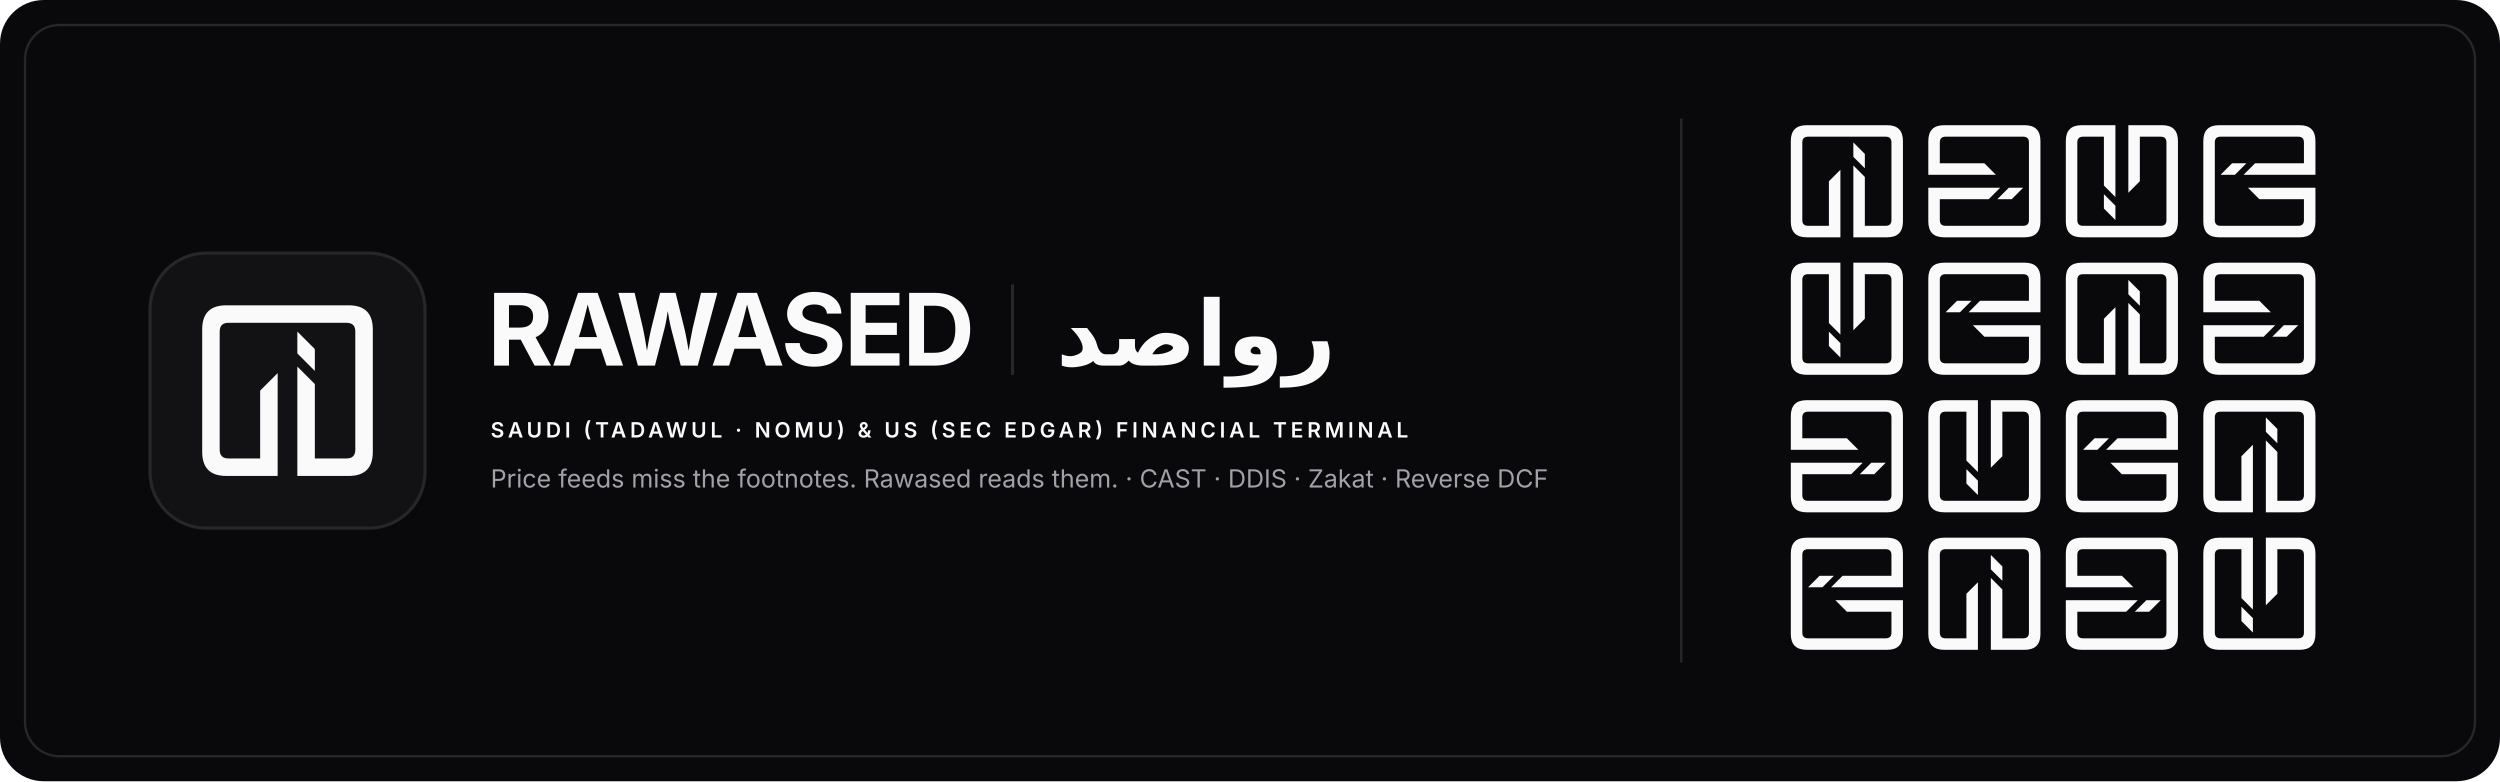
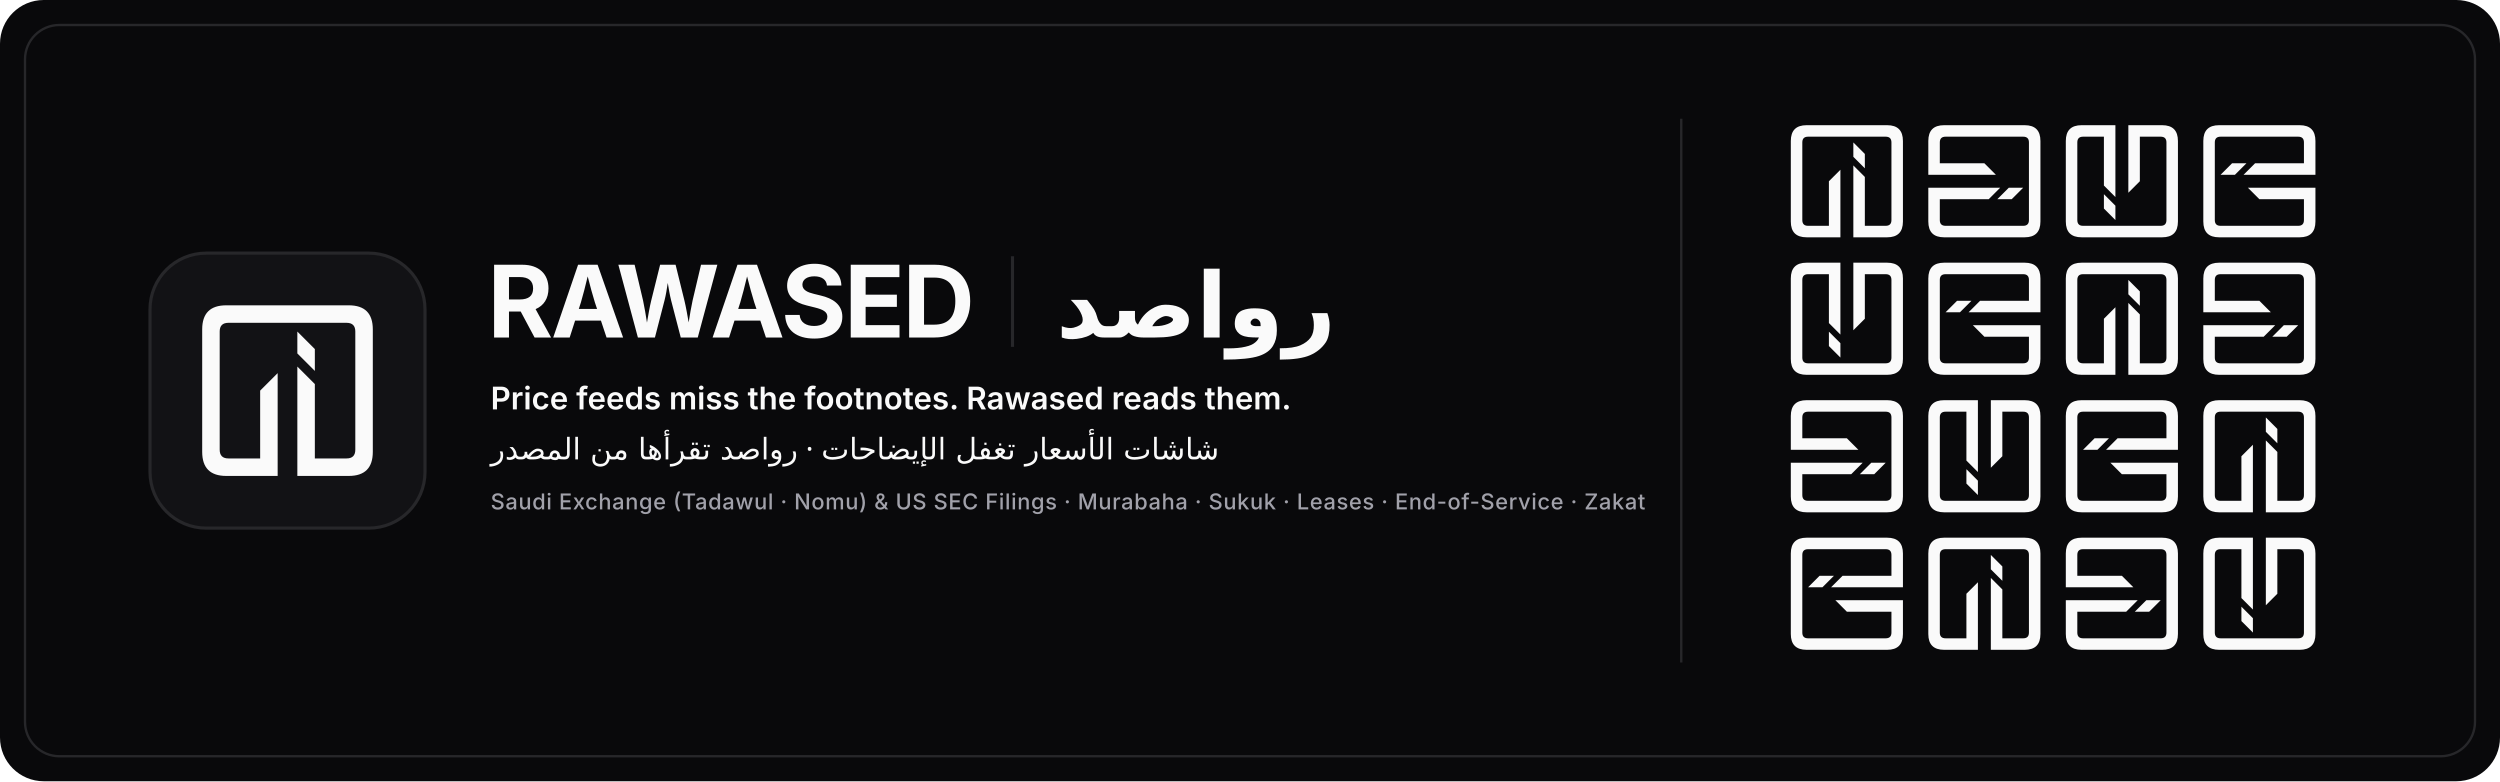
<svg xmlns="http://www.w3.org/2000/svg" viewBox="0 0 1600 500" width="1600" height="500">
  <rect width="1600" height="500" rx="28" fill="#09090B" />
  <rect x="16" y="16" width="1568" height="468" rx="22" fill="none" stroke="#27272A" stroke-width="1.5" />
  <g transform="translate(96, 162)">
    <rect width="176" height="176" rx="36" fill="#121215" stroke="#27272A" stroke-width="2" />
    <svg x="18" y="18" width="140" height="140" viewBox="0 0 100 100">
      <path d="M 37.5 50 L 45.5 42 V 89 H 22 Q 11 89 11 78 V 22 Q 11 11 22 11 H 78 Q 89 11 89 22 V 78 Q 89 89 78 89 H 54.5 V 39 L 62.5 47 V 81 H 77 Q 81 81 81 77 V 23 Q 81 19 77 19 H 23 Q 19 19 19 23 V 77 Q 19 81 23 81 H 37.5 Z" fill="#FAFAFA" />
      <polygon points="54.5,23 62.5,31 62.5,41 54.5,33" fill="#FAFAFA" />
    </svg>
  </g>
-   <g transform="translate(312, 166)">
-     <text x="0" y="68" fill="#FAFAFA" font-family="IBM Plex Sans, -apple-system, sans-serif" font-size="64" font-weight="700" letter-spacing="-1.5">RAWASED</text>
-     <line x1="336" y1="16" x2="336" y2="74" stroke="#27272A" stroke-width="2" />
-     <text x="364" y="68" fill="#FAFAFA" font-family="IBM Plex Sans Arabic, Geeza Pro, sans-serif" font-size="58" font-weight="700">رواصد</text>
-     <text x="2" y="114" fill="#FAFAFA" font-family="-apple-system, SF Pro Text, Helvetica Neue, sans-serif" font-size="13.5" font-weight="600" letter-spacing="2.4">SAUDI (TADAWUL · NOMU) &amp; US (SEC EDGAR) FINANCIAL TERMINAL</text>
-     <text x="2" y="146" fill="#A1A1AA" font-family="-apple-system, SF Pro Text, Helvetica Neue, sans-serif" font-size="16" font-weight="400">Price feeds miss the footnotes. Rawased reads them. · CAST · DDIS · Zakat · Reverse DCF</text>
+   <g transform="translate(312, 152)">
+     <text x="0" y="64" fill="#FAFAFA" font-family="Geist, IBM Plex Sans, -apple-system, sans-serif" font-size="64" font-weight="700" letter-spacing="-1.5">RAWASED</text>
+     <line x1="336" y1="12" x2="336" y2="70" stroke="#27272A" stroke-width="2" />
+     <text x="364" y="64" fill="#FAFAFA" font-family="IBM Plex Sans Arabic, Geeza Pro, sans-serif" font-size="58" font-weight="700">رواصد</text>
+     <text x="2" y="110" fill="#FAFAFA" font-family="Geist, -apple-system, SF Pro Text, Helvetica Neue, sans-serif" font-size="20" font-weight="600">Price feeds miss the footnotes. Rawased reads them.</text>
+     <text x="2" y="142" fill="#FAFAFA" font-family="IBM Plex Sans Arabic, Geeza Pro, sans-serif" font-size="19" font-weight="500">شاشات الأسعار تغفل الإيضاحات · رواصد تقرأها من المصدر</text>
+     <text x="2" y="174" fill="#A1A1AA" font-family="Geist, -apple-system, SF Pro Text, Helvetica Neue, sans-serif" font-size="14" font-weight="500" letter-spacing="0.4">Saudi Exchange (Tadawul · Nomu) &amp; US SEC Filings · Murabaha · Sukuk · Leases · End-of-Service · Zakat</text>
  </g>
  <line x1="1076" y1="76" x2="1076" y2="424" stroke="#27272A" stroke-width="1.5" />
  <g transform="translate(1136,70)">
    <svg x="0" y="0" width="92" height="92" viewBox="0 0 100 100">
      <g transform="rotate(0 50 50)">
        <path d="M 37.5 50 L 45.5 42 V 89 H 22 Q 11 89 11 78 V 22 Q 11 11 22 11 H 78 Q 89 11 89 22 V 78 Q 89 89 78 89 H 54.5 V 39 L 62.5 47 V 81 H 77 Q 81 81 81 77 V 23 Q 81 19 77 19 H 23 Q 19 19 19 23 V 77 Q 19 81 23 81 H 37.5 Z" fill="#FAFAFA" />
        <polygon points="54.5,23 62.5,31 62.5,41 54.5,33" fill="#FAFAFA" />
      </g>
    </svg>
  </g>
  <g transform="translate(1224,70)">
    <svg x="0" y="0" width="92" height="92" viewBox="0 0 100 100">
      <g transform="rotate(90 50 50)">
        <path d="M 37.5 50 L 45.5 42 V 89 H 22 Q 11 89 11 78 V 22 Q 11 11 22 11 H 78 Q 89 11 89 22 V 78 Q 89 89 78 89 H 54.5 V 39 L 62.5 47 V 81 H 77 Q 81 81 81 77 V 23 Q 81 19 77 19 H 23 Q 19 19 19 23 V 77 Q 19 81 23 81 H 37.5 Z" fill="#FAFAFA" />
        <polygon points="54.5,23 62.5,31 62.5,41 54.5,33" fill="#FAFAFA" />
      </g>
    </svg>
  </g>
  <g transform="translate(1312,70)">
    <svg x="0" y="0" width="92" height="92" viewBox="0 0 100 100">
      <g transform="rotate(180 50 50)">
        <path d="M 37.5 50 L 45.5 42 V 89 H 22 Q 11 89 11 78 V 22 Q 11 11 22 11 H 78 Q 89 11 89 22 V 78 Q 89 89 78 89 H 54.5 V 39 L 62.5 47 V 81 H 77 Q 81 81 81 77 V 23 Q 81 19 77 19 H 23 Q 19 19 19 23 V 77 Q 19 81 23 81 H 37.5 Z" fill="#FAFAFA" />
        <polygon points="54.5,23 62.5,31 62.5,41 54.5,33" fill="#FAFAFA" />
      </g>
    </svg>
  </g>
  <g transform="translate(1400,70)">
    <svg x="0" y="0" width="92" height="92" viewBox="0 0 100 100">
      <g transform="rotate(270 50 50)">
        <path d="M 37.5 50 L 45.5 42 V 89 H 22 Q 11 89 11 78 V 22 Q 11 11 22 11 H 78 Q 89 11 89 22 V 78 Q 89 89 78 89 H 54.5 V 39 L 62.5 47 V 81 H 77 Q 81 81 81 77 V 23 Q 81 19 77 19 H 23 Q 19 19 19 23 V 77 Q 19 81 23 81 H 37.5 Z" fill="#FAFAFA" />
        <polygon points="54.5,23 62.5,31 62.5,41 54.5,33" fill="#FAFAFA" />
      </g>
    </svg>
  </g>
  <g transform="translate(1136,158)">
    <svg x="0" y="0" width="92" height="92" viewBox="0 0 100 100">
      <g transform="rotate(180 50 50)">
        <path d="M 37.5 50 L 45.5 42 V 89 H 22 Q 11 89 11 78 V 22 Q 11 11 22 11 H 78 Q 89 11 89 22 V 78 Q 89 89 78 89 H 54.5 V 39 L 62.5 47 V 81 H 77 Q 81 81 81 77 V 23 Q 81 19 77 19 H 23 Q 19 19 19 23 V 77 Q 19 81 23 81 H 37.5 Z" fill="#FAFAFA" />
        <polygon points="54.5,23 62.5,31 62.5,41 54.5,33" fill="#FAFAFA" />
      </g>
    </svg>
  </g>
  <g transform="translate(1224,158)">
    <svg x="0" y="0" width="92" height="92" viewBox="0 0 100 100">
      <g transform="rotate(270 50 50)">
        <path d="M 37.5 50 L 45.5 42 V 89 H 22 Q 11 89 11 78 V 22 Q 11 11 22 11 H 78 Q 89 11 89 22 V 78 Q 89 89 78 89 H 54.5 V 39 L 62.5 47 V 81 H 77 Q 81 81 81 77 V 23 Q 81 19 77 19 H 23 Q 19 19 19 23 V 77 Q 19 81 23 81 H 37.5 Z" fill="#FAFAFA" />
        <polygon points="54.5,23 62.5,31 62.5,41 54.5,33" fill="#FAFAFA" />
      </g>
    </svg>
  </g>
  <g transform="translate(1312,158)">
    <svg x="0" y="0" width="92" height="92" viewBox="0 0 100 100">
      <g transform="rotate(0 50 50)">
        <path d="M 37.5 50 L 45.5 42 V 89 H 22 Q 11 89 11 78 V 22 Q 11 11 22 11 H 78 Q 89 11 89 22 V 78 Q 89 89 78 89 H 54.5 V 39 L 62.5 47 V 81 H 77 Q 81 81 81 77 V 23 Q 81 19 77 19 H 23 Q 19 19 19 23 V 77 Q 19 81 23 81 H 37.5 Z" fill="#FAFAFA" />
        <polygon points="54.5,23 62.5,31 62.5,41 54.5,33" fill="#FAFAFA" />
      </g>
    </svg>
  </g>
  <g transform="translate(1400,158)">
    <svg x="0" y="0" width="92" height="92" viewBox="0 0 100 100">
      <g transform="rotate(90 50 50)">
        <path d="M 37.5 50 L 45.5 42 V 89 H 22 Q 11 89 11 78 V 22 Q 11 11 22 11 H 78 Q 89 11 89 22 V 78 Q 89 89 78 89 H 54.5 V 39 L 62.5 47 V 81 H 77 Q 81 81 81 77 V 23 Q 81 19 77 19 H 23 Q 19 19 19 23 V 77 Q 19 81 23 81 H 37.5 Z" fill="#FAFAFA" />
        <polygon points="54.5,23 62.5,31 62.5,41 54.5,33" fill="#FAFAFA" />
      </g>
    </svg>
  </g>
  <g transform="translate(1136,246)">
    <svg x="0" y="0" width="92" height="92" viewBox="0 0 100 100">
      <g transform="rotate(90 50 50)">
        <path d="M 37.5 50 L 45.5 42 V 89 H 22 Q 11 89 11 78 V 22 Q 11 11 22 11 H 78 Q 89 11 89 22 V 78 Q 89 89 78 89 H 54.5 V 39 L 62.5 47 V 81 H 77 Q 81 81 81 77 V 23 Q 81 19 77 19 H 23 Q 19 19 19 23 V 77 Q 19 81 23 81 H 37.5 Z" fill="#FAFAFA" />
        <polygon points="54.5,23 62.5,31 62.5,41 54.5,33" fill="#FAFAFA" />
      </g>
    </svg>
  </g>
  <g transform="translate(1224,246)">
    <svg x="0" y="0" width="92" height="92" viewBox="0 0 100 100">
      <g transform="rotate(180 50 50)">
        <path d="M 37.5 50 L 45.5 42 V 89 H 22 Q 11 89 11 78 V 22 Q 11 11 22 11 H 78 Q 89 11 89 22 V 78 Q 89 89 78 89 H 54.5 V 39 L 62.5 47 V 81 H 77 Q 81 81 81 77 V 23 Q 81 19 77 19 H 23 Q 19 19 19 23 V 77 Q 19 81 23 81 H 37.5 Z" fill="#FAFAFA" />
        <polygon points="54.5,23 62.5,31 62.5,41 54.5,33" fill="#FAFAFA" />
      </g>
    </svg>
  </g>
  <g transform="translate(1312,246)">
    <svg x="0" y="0" width="92" height="92" viewBox="0 0 100 100">
      <g transform="rotate(270 50 50)">
        <path d="M 37.5 50 L 45.5 42 V 89 H 22 Q 11 89 11 78 V 22 Q 11 11 22 11 H 78 Q 89 11 89 22 V 78 Q 89 89 78 89 H 54.5 V 39 L 62.5 47 V 81 H 77 Q 81 81 81 77 V 23 Q 81 19 77 19 H 23 Q 19 19 19 23 V 77 Q 19 81 23 81 H 37.5 Z" fill="#FAFAFA" />
        <polygon points="54.5,23 62.5,31 62.5,41 54.5,33" fill="#FAFAFA" />
      </g>
    </svg>
  </g>
  <g transform="translate(1400,246)">
    <svg x="0" y="0" width="92" height="92" viewBox="0 0 100 100">
      <g transform="rotate(0 50 50)">
        <path d="M 37.5 50 L 45.5 42 V 89 H 22 Q 11 89 11 78 V 22 Q 11 11 22 11 H 78 Q 89 11 89 22 V 78 Q 89 89 78 89 H 54.5 V 39 L 62.5 47 V 81 H 77 Q 81 81 81 77 V 23 Q 81 19 77 19 H 23 Q 19 19 19 23 V 77 Q 19 81 23 81 H 37.5 Z" fill="#FAFAFA" />
        <polygon points="54.5,23 62.5,31 62.5,41 54.5,33" fill="#FAFAFA" />
      </g>
    </svg>
  </g>
  <g transform="translate(1136,334)">
    <svg x="0" y="0" width="92" height="92" viewBox="0 0 100 100">
      <g transform="rotate(270 50 50)">
        <path d="M 37.5 50 L 45.5 42 V 89 H 22 Q 11 89 11 78 V 22 Q 11 11 22 11 H 78 Q 89 11 89 22 V 78 Q 89 89 78 89 H 54.5 V 39 L 62.5 47 V 81 H 77 Q 81 81 81 77 V 23 Q 81 19 77 19 H 23 Q 19 19 19 23 V 77 Q 19 81 23 81 H 37.5 Z" fill="#FAFAFA" />
        <polygon points="54.5,23 62.5,31 62.5,41 54.5,33" fill="#FAFAFA" />
      </g>
    </svg>
  </g>
  <g transform="translate(1224,334)">
    <svg x="0" y="0" width="92" height="92" viewBox="0 0 100 100">
      <g transform="rotate(0 50 50)">
        <path d="M 37.5 50 L 45.5 42 V 89 H 22 Q 11 89 11 78 V 22 Q 11 11 22 11 H 78 Q 89 11 89 22 V 78 Q 89 89 78 89 H 54.5 V 39 L 62.5 47 V 81 H 77 Q 81 81 81 77 V 23 Q 81 19 77 19 H 23 Q 19 19 19 23 V 77 Q 19 81 23 81 H 37.5 Z" fill="#FAFAFA" />
        <polygon points="54.5,23 62.5,31 62.5,41 54.5,33" fill="#FAFAFA" />
      </g>
    </svg>
  </g>
  <g transform="translate(1312,334)">
    <svg x="0" y="0" width="92" height="92" viewBox="0 0 100 100">
      <g transform="rotate(90 50 50)">
        <path d="M 37.5 50 L 45.5 42 V 89 H 22 Q 11 89 11 78 V 22 Q 11 11 22 11 H 78 Q 89 11 89 22 V 78 Q 89 89 78 89 H 54.5 V 39 L 62.5 47 V 81 H 77 Q 81 81 81 77 V 23 Q 81 19 77 19 H 23 Q 19 19 19 23 V 77 Q 19 81 23 81 H 37.5 Z" fill="#FAFAFA" />
        <polygon points="54.5,23 62.5,31 62.5,41 54.5,33" fill="#FAFAFA" />
      </g>
    </svg>
  </g>
  <g transform="translate(1400,334)">
    <svg x="0" y="0" width="92" height="92" viewBox="0 0 100 100">
      <g transform="rotate(180 50 50)">
        <path d="M 37.5 50 L 45.5 42 V 89 H 22 Q 11 89 11 78 V 22 Q 11 11 22 11 H 78 Q 89 11 89 22 V 78 Q 89 89 78 89 H 54.5 V 39 L 62.5 47 V 81 H 77 Q 81 81 81 77 V 23 Q 81 19 77 19 H 23 Q 19 19 19 23 V 77 Q 19 81 23 81 H 37.5 Z" fill="#FAFAFA" />
        <polygon points="54.5,23 62.5,31 62.5,41 54.5,33" fill="#FAFAFA" />
      </g>
    </svg>
  </g>
</svg>
